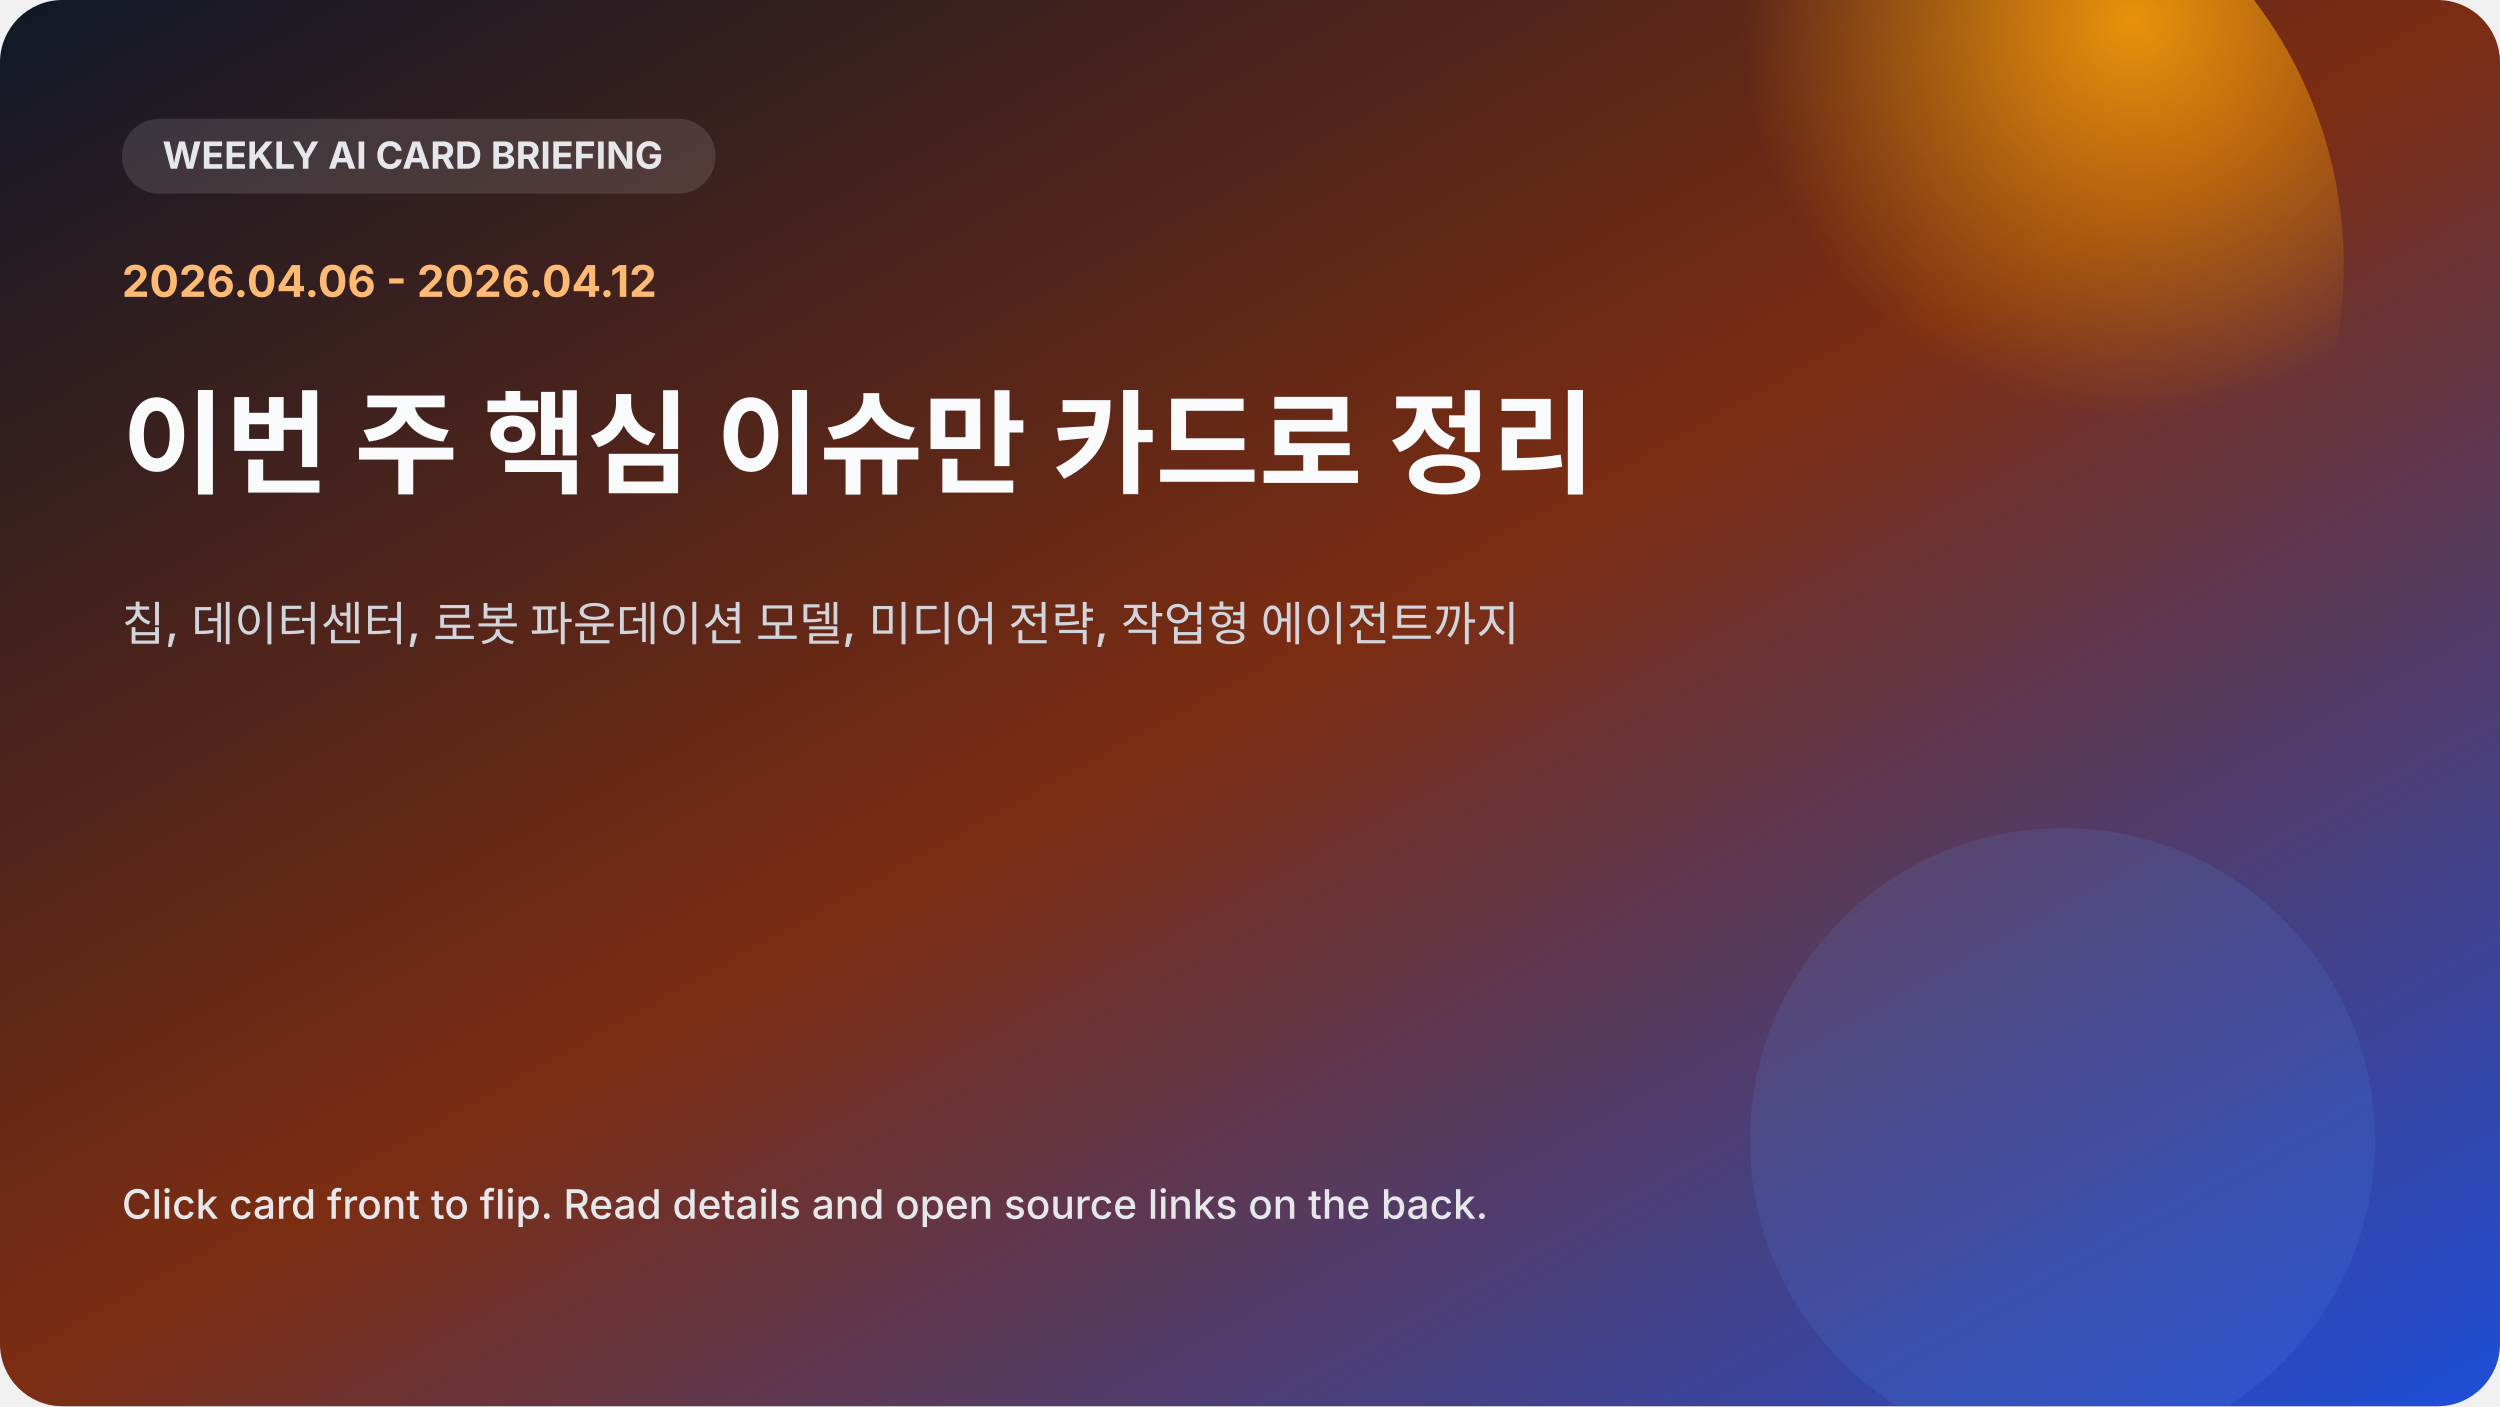
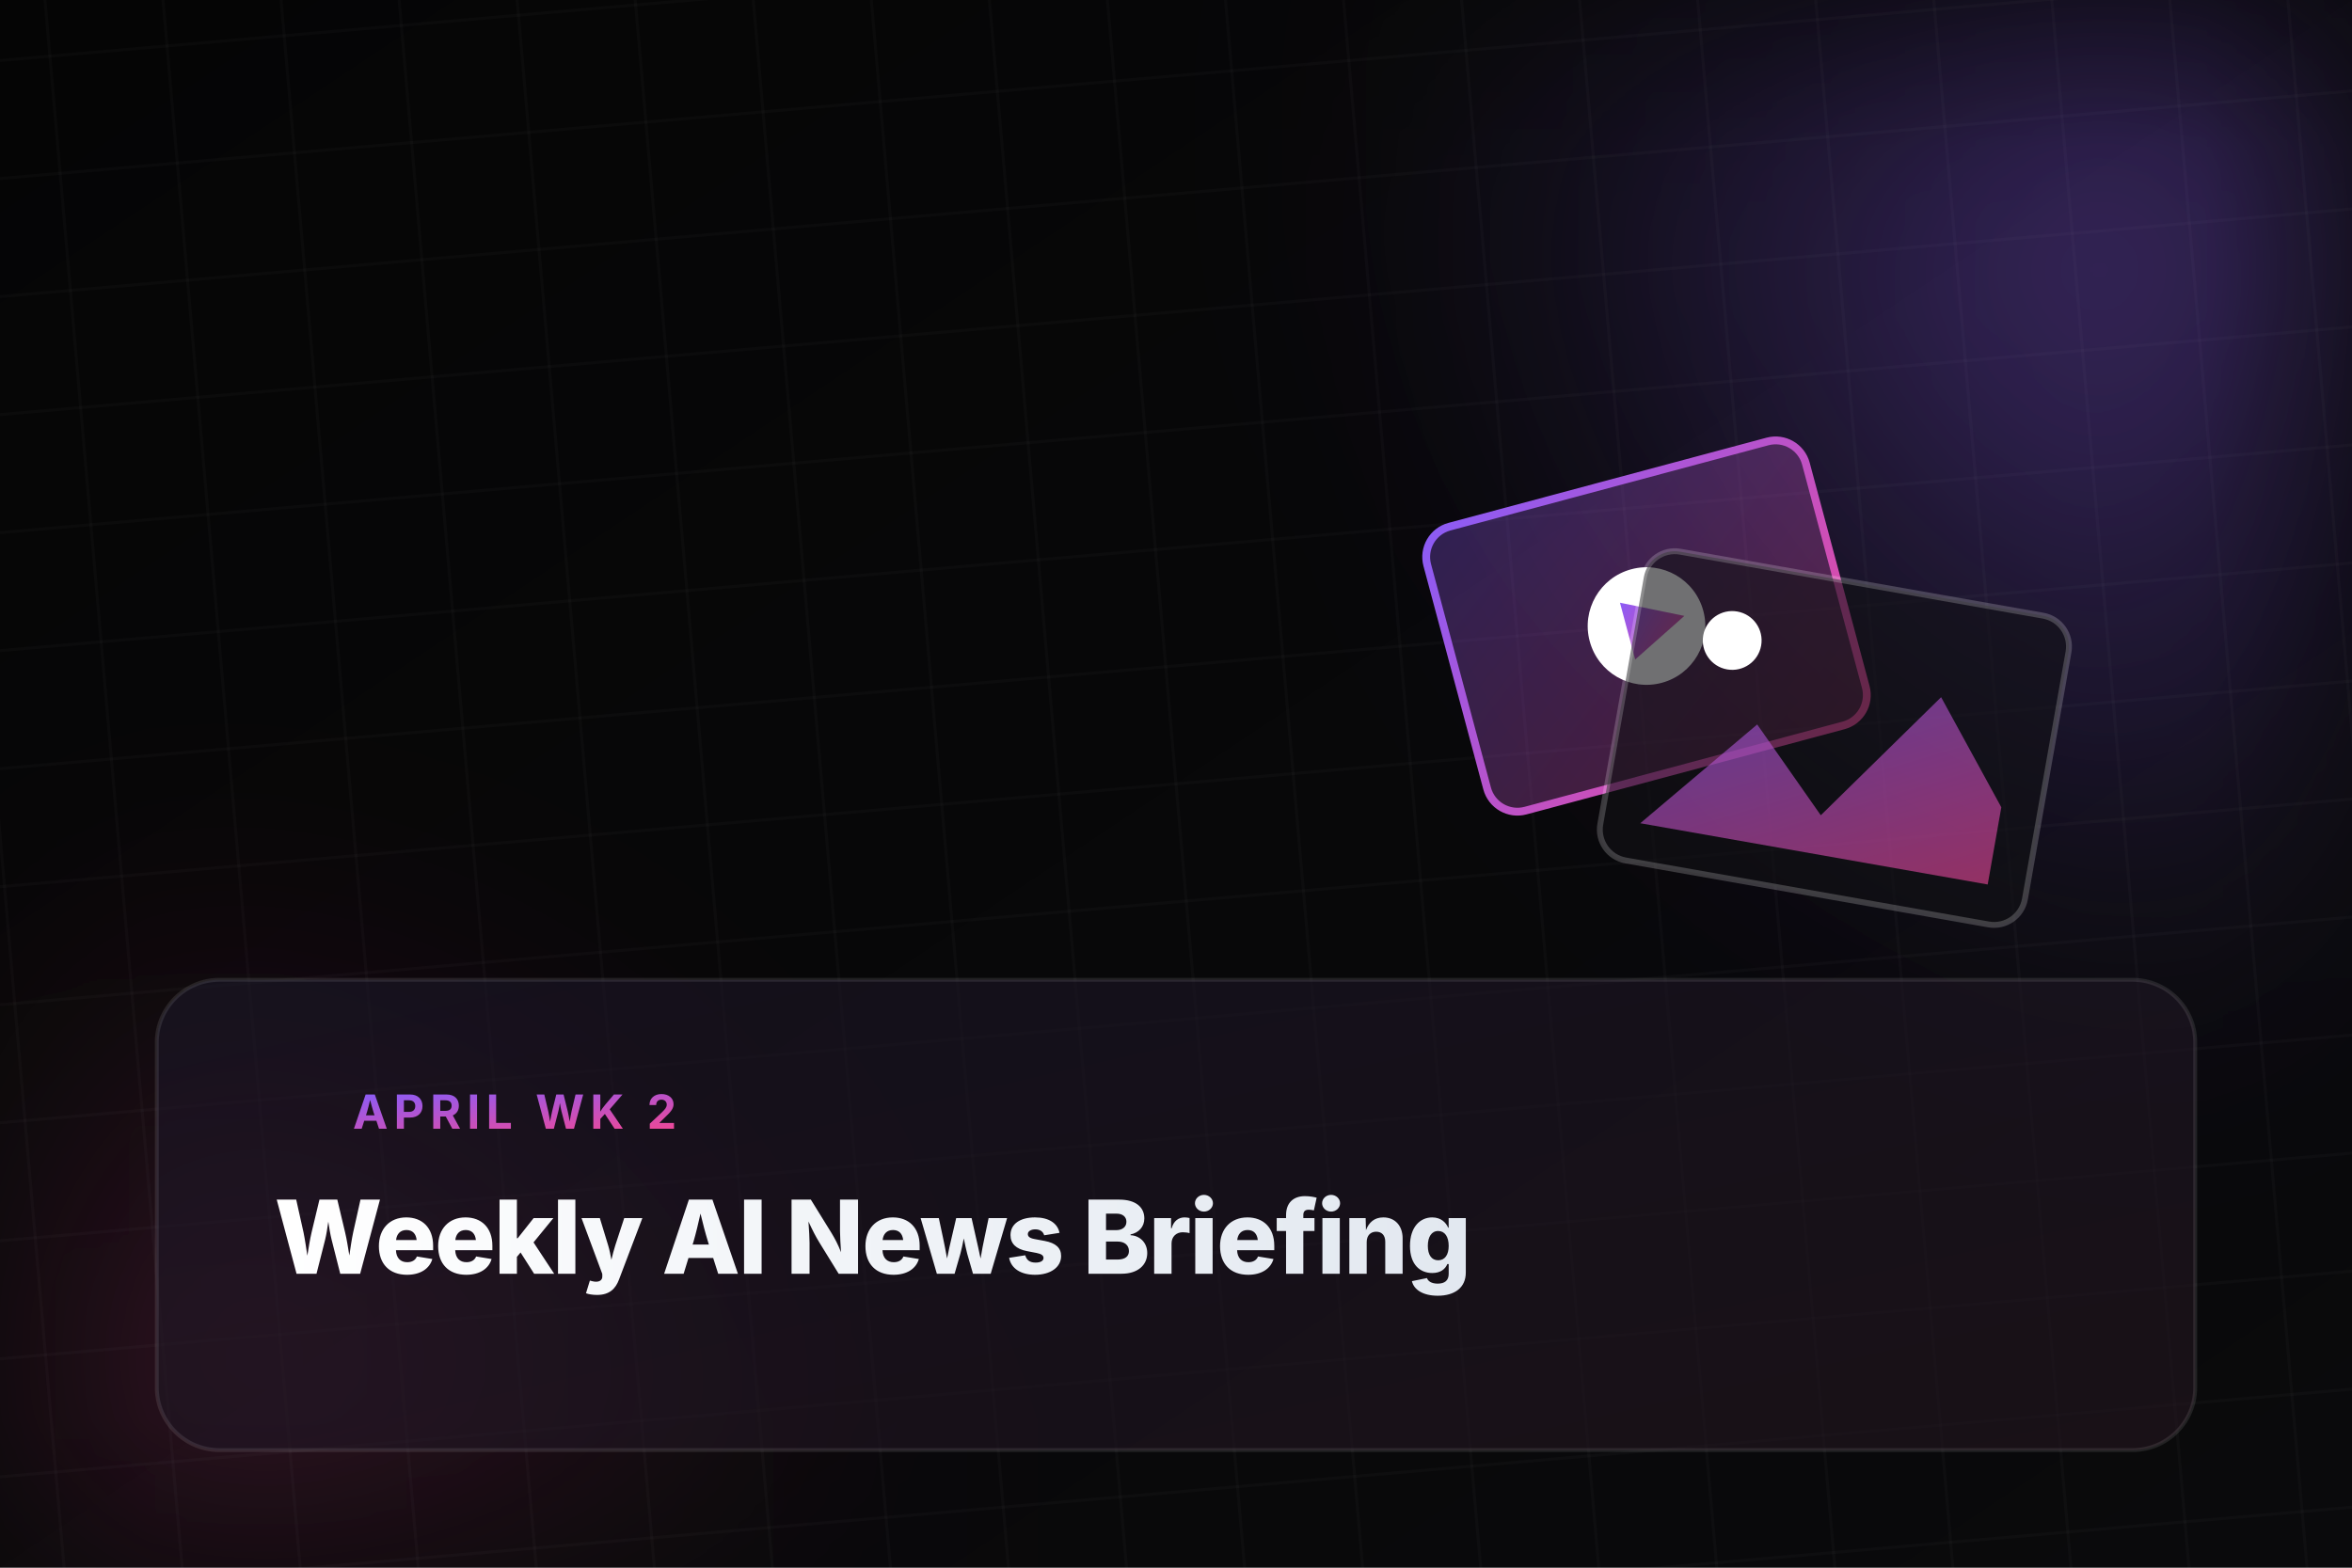
- <svg xmlns="http://www.w3.org/2000/svg" width="1600" height="900" viewBox="0 0 1600 900" role="img" aria-label="Weekly AI Card Briefing">
+ <svg xmlns="http://www.w3.org/2000/svg" viewBox="0 0 1200 800" width="1200" height="800">
  <defs>
    <linearGradient id="bg" x1="0%" y1="0%" x2="100%" y2="100%">
-       <stop offset="0%" stop-color="#111827" />
-       <stop offset="50%" stop-color="#7c2d12" />
-       <stop offset="100%" stop-color="#1d4ed8" />
+       <stop offset="0%" stop-color="#050505" />
+       <stop offset="100%" stop-color="#0a0a0c" />
    </linearGradient>
-     <radialGradient id="glow" cx="76%" cy="22%" r="45%">
-       <stop offset="0%" stop-color="#f59e0b" stop-opacity="0.9" />
-       <stop offset="100%" stop-color="#f59e0b" stop-opacity="0" />
+     <radialGradient id="glow1" cx="80%" cy="30%" r="50%">
+       <stop offset="0%" stop-color="#8b5cf6" stop-opacity="0.5" />
+       <stop offset="100%" stop-color="#8b5cf6" stop-opacity="0" />
    </radialGradient>
+     <radialGradient id="glow2" cx="20%" cy="80%" r="50%">
+       <stop offset="0%" stop-color="#ec4899" stop-opacity="0.3" />
+       <stop offset="100%" stop-color="#ec4899" stop-opacity="0" />
+     </radialGradient>
+     <linearGradient id="text-grad" x1="0%" y1="0%" x2="100%" y2="0%">
+       <stop offset="0%" stop-color="#ffffff" />
+       <stop offset="100%" stop-color="#e2e8f0" />
+     </linearGradient>
+     <linearGradient id="accent" x1="0%" y1="0%" x2="100%" y2="100%">
+       <stop offset="0%" stop-color="#8b5cf6" />
+       <stop offset="100%" stop-color="#ec4899" />
+     </linearGradient>
+     <filter id="blur" x="-50%" y="-50%" width="200%" height="200%">
+       <feGaussianBlur stdDeviation="80" />
+     </filter>
  </defs>
-   <rect width="1600" height="900" rx="40" fill="url(#bg)" />
-   <circle cx="1220" cy="170" r="280" fill="url(#glow)" />
-   <circle cx="1320" cy="730" r="200" fill="#60a5fa" fill-opacity="0.12" />
-   <rect x="78" y="76" width="380" height="48" rx="24" fill="#ffffff" fill-opacity="0.12" />
-   <text x="104" y="108" fill="#e5e7eb" font-size="24" font-weight="700" font-family="Inter, Arial, sans-serif">WEEKLY AI CARD BRIEFING</text>
-   <text x="78" y="190" fill="#fdba74" font-size="28" font-weight="700" font-family="Inter, Arial, sans-serif">2026.04.06 - 2026.04.12</text>
-   <text x="78" y="310" fill="#f8fafc" font-size="72" font-weight="700" font-family="Inter, Arial, sans-serif">이번 주 핵심 이슈만 카드로 정리</text>
-   <text x="78" y="410" fill="#d1d5db" font-size="30" font-weight="500" font-family="Inter, Arial, sans-serif">칩, 데이터센터, 로봇 파운데이션 모델, 미디어 전략, 작업형 에이전트까지</text>
-   <text x="78" y="780" fill="#e5e7eb" font-size="26" font-weight="500" font-family="Inter, Arial, sans-serif">Click card front to flip. Read details and open source links on the back.</text>
+   <rect width="1200" height="800" fill="url(#bg)" />
+   <circle cx="900" cy="250" r="450" fill="url(#glow1)" filter="url(#blur)" />
+   <circle cx="300" cy="600" r="350" fill="url(#glow2)" filter="url(#blur)" />
+   <g stroke="#ffffff" stroke-opacity="0.02" stroke-width="1.5" transform="rotate(-5, 600, 400)">
+     <path d="M0 -200 V1000" />
+     <path d="M60 -200 V1000" />
+     <path d="M120 -200 V1000" />
+     <path d="M180 -200 V1000" />
+     <path d="M240 -200 V1000" />
+     <path d="M300 -200 V1000" />
+     <path d="M360 -200 V1000" />
+     <path d="M420 -200 V1000" />
+     <path d="M480 -200 V1000" />
+     <path d="M540 -200 V1000" />
+     <path d="M600 -200 V1000" />
+     <path d="M660 -200 V1000" />
+     <path d="M720 -200 V1000" />
+     <path d="M780 -200 V1000" />
+     <path d="M840 -200 V1000" />
+     <path d="M900 -200 V1000" />
+     <path d="M960 -200 V1000" />
+     <path d="M1020 -200 V1000" />
+     <path d="M1080 -200 V1000" />
+     <path d="M1140 -200 V1000" />
+     <path d="M1200 -200 V1000" />
+     <path d="M1260 -200 V1000" />
+     <path d="M1320 -200 V1000" />
+     <path d="M1380 -200 V1000" />
+     <path d="M-200 -200 H1400" />
+     <path d="M-200 -140 H1400" />
+     <path d="M-200 -80 H1400" />
+     <path d="M-200 -20 H1400" />
+     <path d="M-200 40 H1400" />
+     <path d="M-200 100 H1400" />
+     <path d="M-200 160 H1400" />
+     <path d="M-200 220 H1400" />
+     <path d="M-200 280 H1400" />
+     <path d="M-200 340 H1400" />
+     <path d="M-200 400 H1400" />
+     <path d="M-200 460 H1400" />
+     <path d="M-200 520 H1400" />
+     <path d="M-200 580 H1400" />
+     <path d="M-200 640 H1400" />
+     <path d="M-200 700 H1400" />
+     <path d="M-200 760 H1400" />
+     <path d="M-200 820 H1400" />
+     <path d="M-200 880 H1400" />
+     <path d="M-200 940 H1400" />
+   </g>
+   <g transform="translate(650, 150)">
+     <g transform="rotate(-15 250 200)">
+       <rect x="100" y="80" width="200" height="150" rx="16" fill="url(#accent)" fill-opacity="0.3" stroke="url(#accent)" stroke-width="4" />
+       <circle cx="200" cy="155" r="30" fill="#ffffff" />
+       <path d="M190 140 L220 155 L190 170 Z" fill="url(#accent)" />
+     </g>
+     <g transform="rotate(10 250 200)">
+       <rect x="180" y="140" width="220" height="160" rx="16" fill="#111115" fill-opacity="0.6" stroke="#ffffff" stroke-opacity="0.2" stroke-width="3" />
+       <path d="M200 280 L250 220 L290 260 L340 190 L380 240 V280 Z" fill="url(#accent)" fill-opacity="0.6" />
+       <circle cx="230" cy="180" r="15" fill="#ffffff" />
+     </g>
+   </g>
+   <g transform="translate(80, 500)">
+     <rect width="1040" height="240" rx="32" fill="#111115" fill-opacity="0.6" stroke="#ffffff" stroke-opacity="0.1" stroke-width="2" />
+     <rect x="0" y="0" width="1040" height="240" rx="32" fill="url(#accent)" fill-opacity="0.05" />
+     <path d="M 60 70 L 80 70" stroke="url(#accent)" stroke-width="6" stroke-linecap="round" />
+     <text x="100" y="76" fill="url(#accent)" font-family="Inter, system-ui, sans-serif" font-weight="700" font-size="24" letter-spacing="3">APRIL WK 2</text>
+     <text x="60" y="150" fill="url(#text-grad)" font-family="Inter, system-ui, sans-serif" font-weight="800" font-size="52" letter-spacing="-1">Weekly AI News Briefing</text>
+   </g>
</svg>
